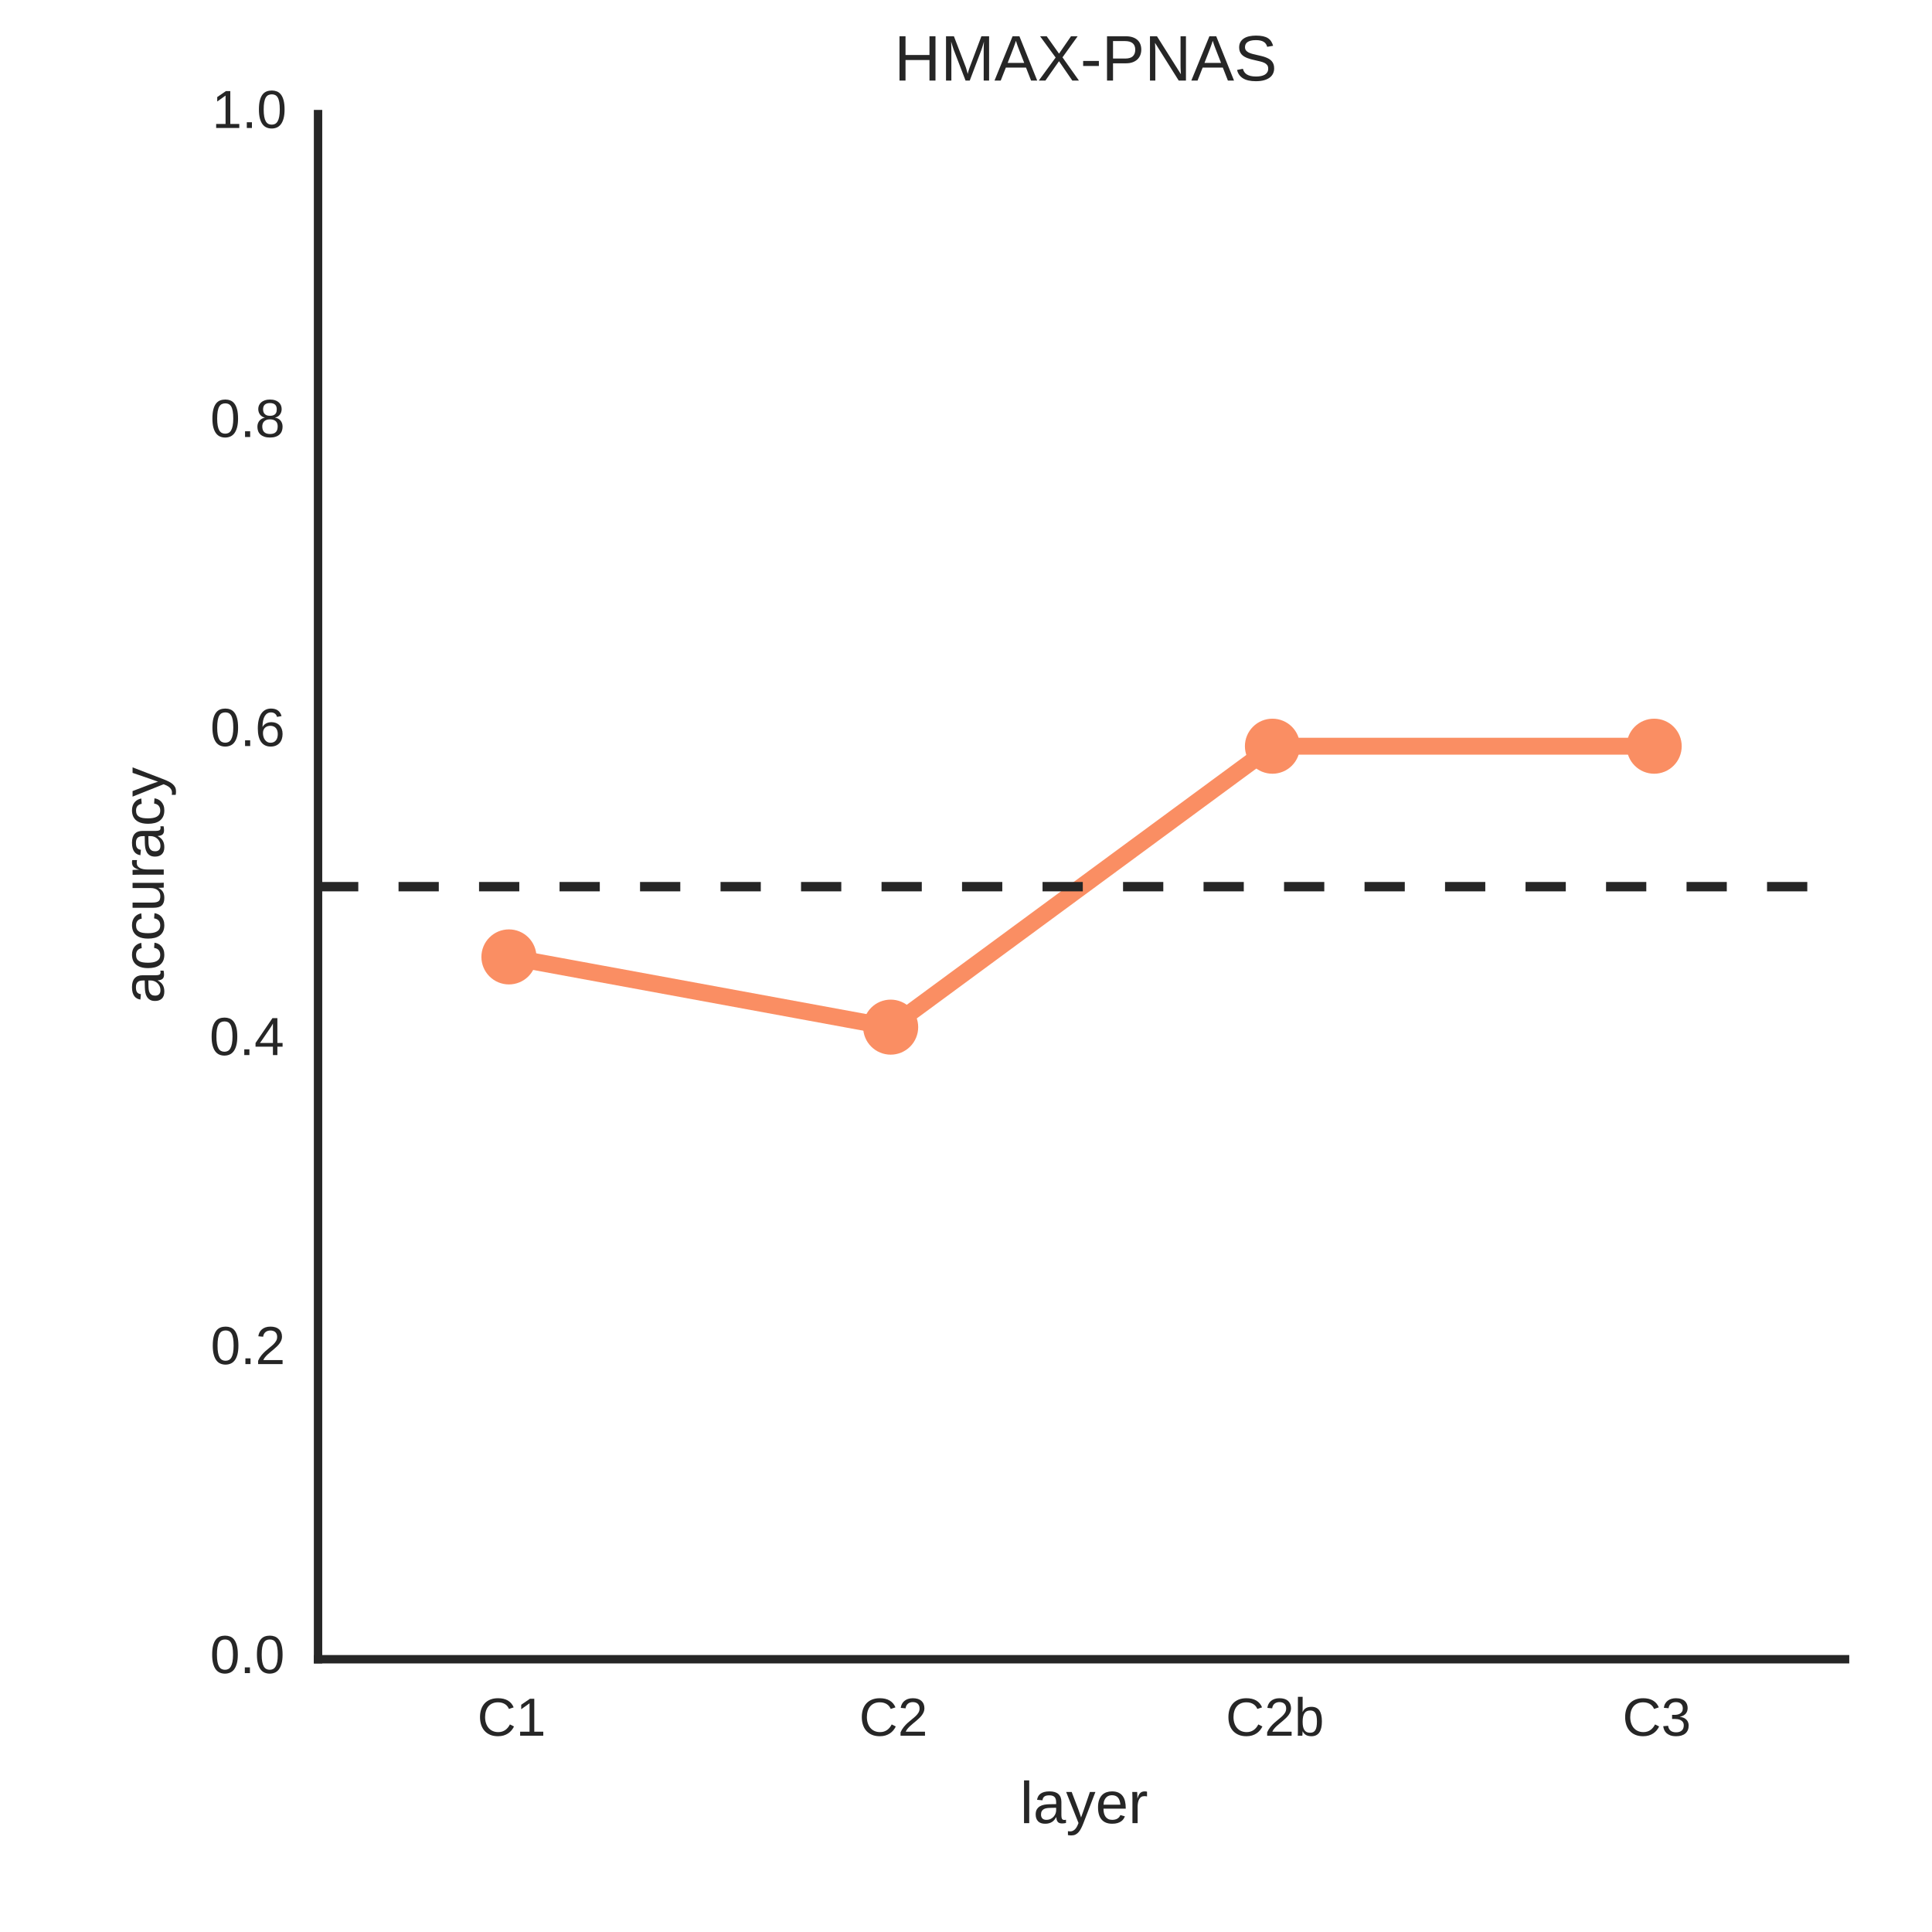
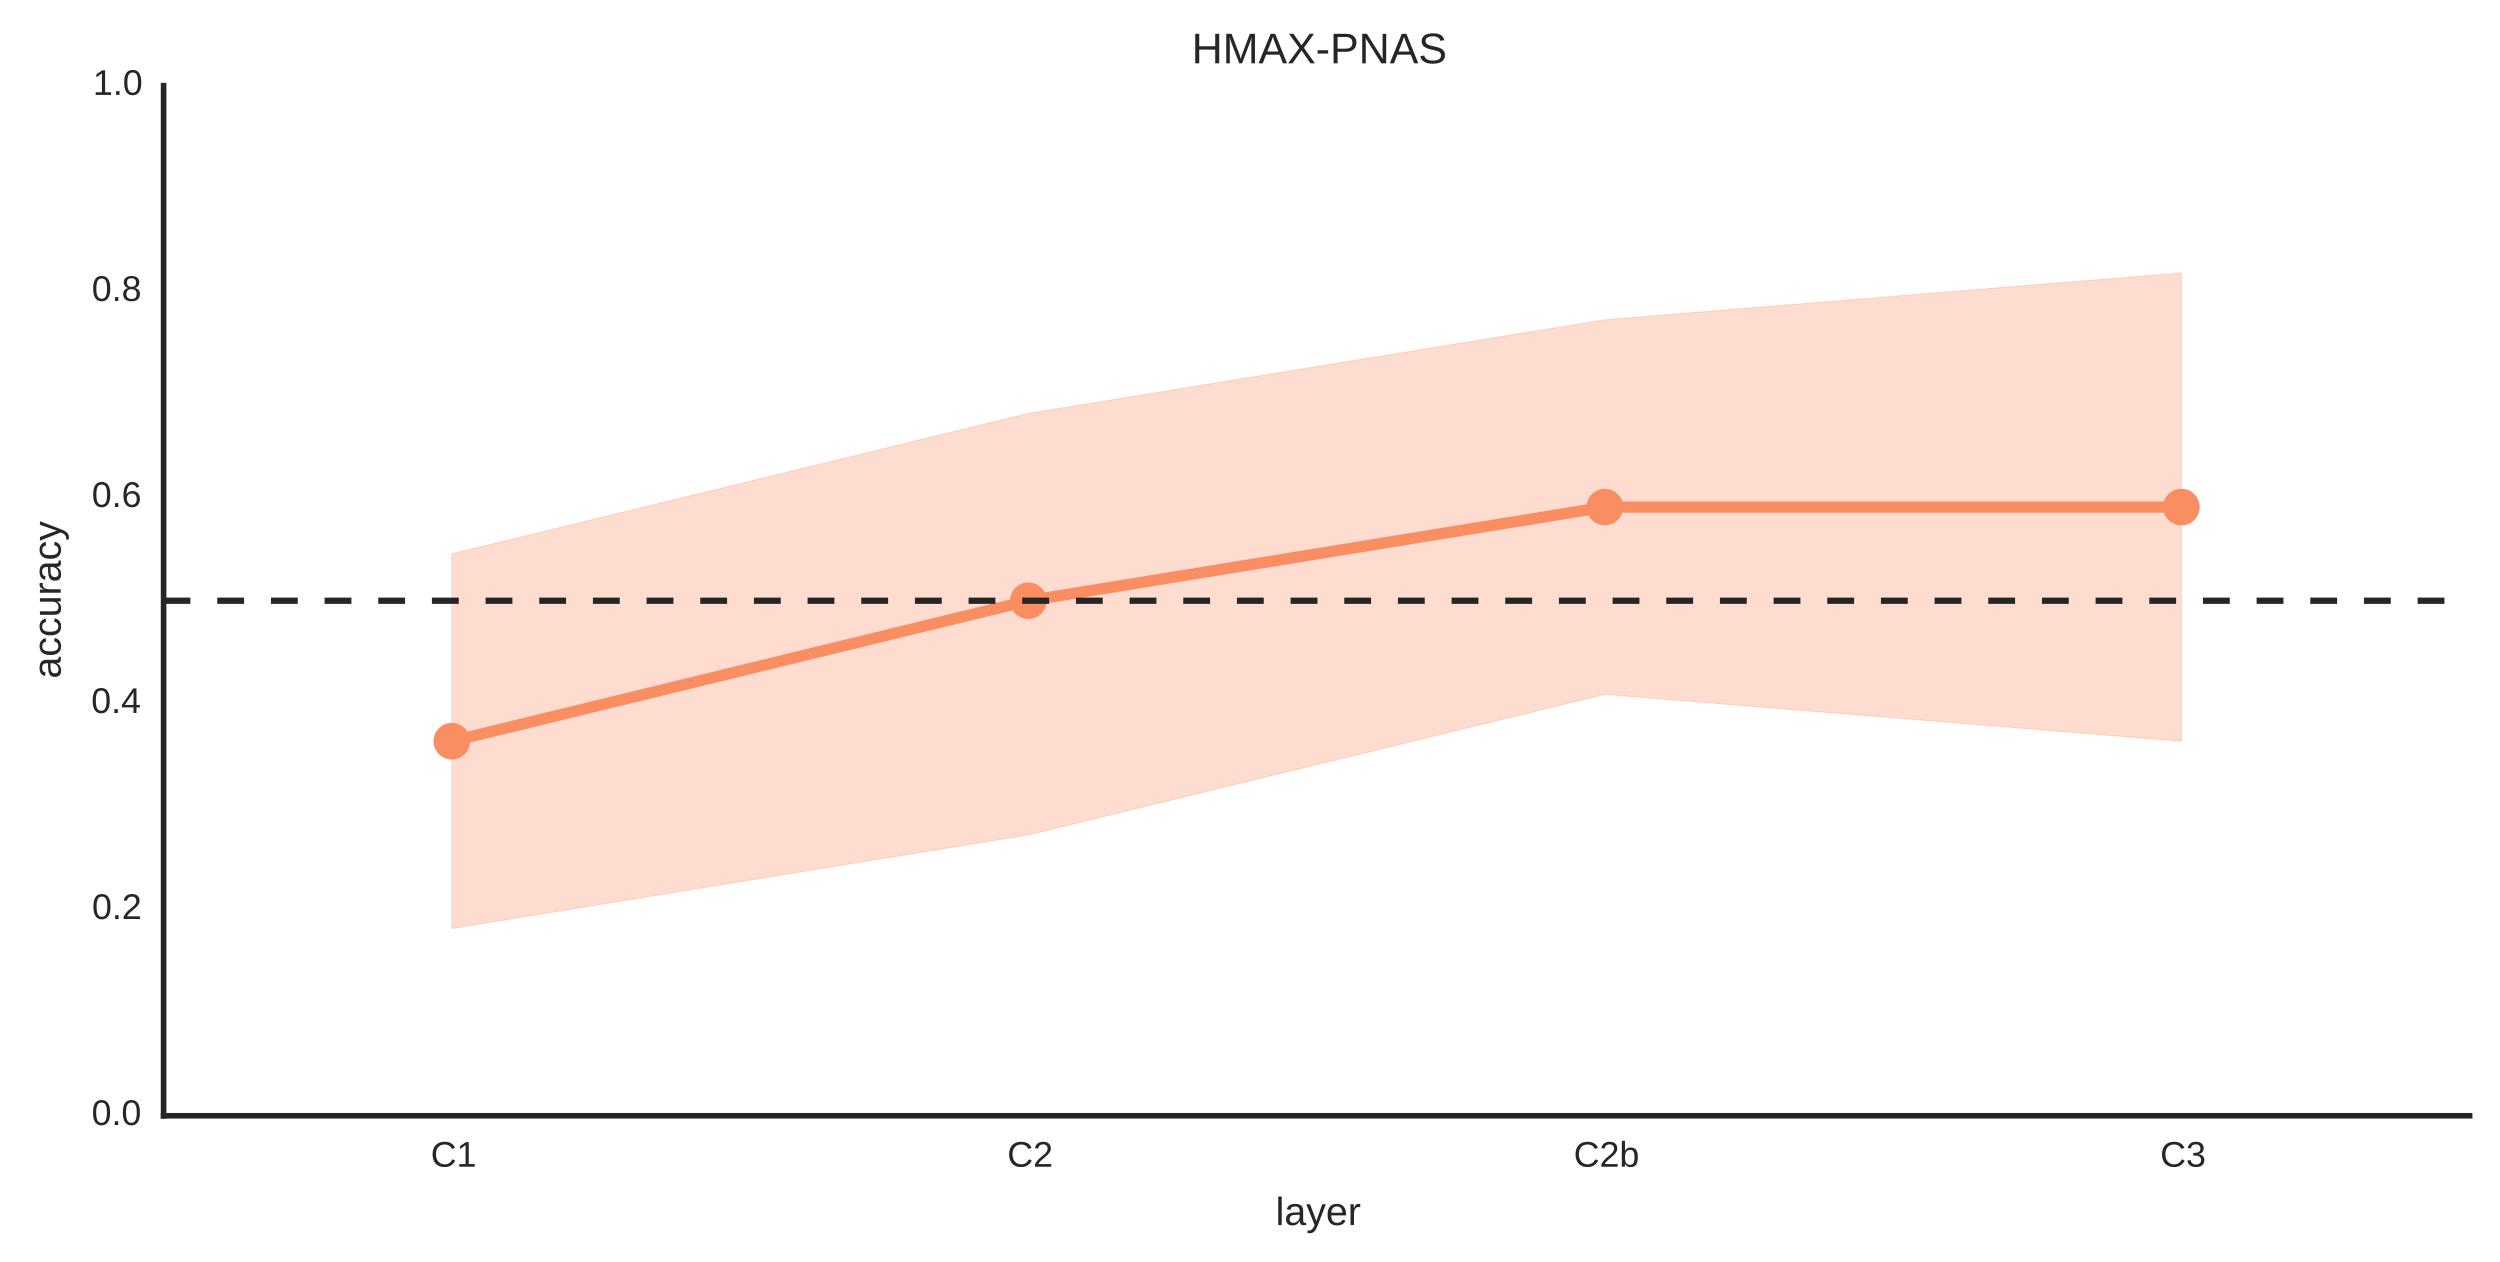
- <svg xmlns="http://www.w3.org/2000/svg" xmlns:xlink="http://www.w3.org/1999/xlink" height="288pt" version="1.1" viewBox="0 0 288 288" width="288pt">
+ <svg xmlns="http://www.w3.org/2000/svg" xmlns:xlink="http://www.w3.org/1999/xlink" height="282pt" version="1.1" viewBox="0 0 559 282" width="559pt">
  <defs>
    <style type="text/css">
*{stroke-linecap:butt;stroke-linejoin:round;}
  </style>
  </defs>
  <g id="figure_1">
    <g id="patch_1">
-       <path d=" M0 288 L288 288 L288 0 L0 0 z " style="fill:#ffffff;" />
+       <path d=" M0 282.948 L559.407 282.948 L559.407 -5.68434e-14 L0 -5.68434e-14 z " style="fill:#ffffff;" />
    </g>
    <g id="axes_1">
      <g id="patch_2">
-         <path d=" M47.41 247.34 L275.04 247.34 L275.04 17.01 L47.41 17.01 z " style="fill:#ffffff;" />
+         <path d=" M36.577 249.487 L552.207 249.487 L552.207 19.157 L36.577 19.157 z " style="fill:#ffffff;" />
+       </g>
+       <g id="PolyCollection_1">
+         <defs>
+           <path d=" M101.031 -159.095 L101.031 -75.339 L229.938 -96.278 L358.846 -127.687 L487.753 -117.217 L487.753 -221.913 L487.753 -221.913 L358.846 -211.443 L229.938 -190.504 L101.031 -159.095 z " id="meb1ae4c7ff" style="stroke:#fa8e63;stroke-opacity:0.3;stroke-width:0.24;" />
+         </defs>
+         <g clip-path="url(#p51cb148ef6)">
+           <use style="fill:#fa8e63;fill-opacity:0.3;stroke:#fa8e63;stroke-opacity:0.3;stroke-width:0.24;" x="0.0" xlink:href="#meb1ae4c7ff" y="282.948" />
+         </g>
      </g>
      <g id="matplotlib.axis_1">
        <g id="xtick_1">
          <g id="line2d_1">
            <defs>
              <path d=" M0 0 L0 0" id="m9ceacb34a3" style="stroke:#262626;stroke-width:0.8;" />
            </defs>
            <g>
-               <use style="fill:#262626;stroke:#262626;stroke-width:0.8;" x="75.864" xlink:href="#m9ceacb34a3" y="247.34" />
+               <use style="fill:#262626;stroke:#262626;stroke-width:0.8;" x="101.031" xlink:href="#m9ceacb34a3" y="249.487" />
            </g>
          </g>
          <g id="text_1">
            <defs>
              <path d=" M38.672 62.203 Q32.812 62.203 28.297 60.25 Q23.781 58.297 20.719 54.688 Q17.672 51.078 16.109 46 Q14.547 40.922 14.547 34.719 Q14.547 28.516 16.234 23.359 Q17.922 18.219 21.062 14.5 Q24.219 10.797 28.781 8.734 Q33.344 6.688 39.062 6.688 Q43.062 6.688 46.359 7.734 Q49.656 8.797 52.312 10.688 Q54.984 12.594 57.078 15.203 Q59.188 17.828 60.797 21 L68.406 17.188 Q66.547 13.328 63.812 10 Q61.078 6.688 57.391 4.25 Q53.719 1.812 49.047 0.406 Q44.391 -0.984 38.625 -0.984 Q30.281 -0.984 24 1.672 Q17.719 4.344 13.5 9.109 Q9.281 13.875 7.172 20.406 Q5.078 26.953 5.078 34.719 Q5.078 42.781 7.297 49.266 Q9.516 55.766 13.781 60.328 Q18.062 64.891 24.312 67.359 Q30.562 69.828 38.578 69.828 Q49.562 69.828 56.938 65.531 Q64.312 61.234 67.781 52.781 L58.938 49.859 Q57.953 52.297 56.297 54.516 Q54.641 56.734 52.141 58.438 Q49.656 60.156 46.312 61.172 Q42.969 62.203 38.672 62.203" id="LiberationSans-43" />
              <path d=" M7.625 0 L7.625 7.469 L25.141 7.469 L25.141 60.406 L9.625 49.312 L9.625 57.625 L25.875 68.797 L33.984 68.797 L33.984 7.469 L50.734 7.469 L50.734 0 z " id="LiberationSans-31" />
            </defs>
-             <g style="fill:#262626;" transform="translate(71.14875 258.7375)scale(0.08 -0.08)">
+             <g style="fill:#262626;" transform="translate(96.31575 260.8845)scale(0.08 -0.08)">
              <use xlink:href="#LiberationSans-43" />
              <use x="72.217" xlink:href="#LiberationSans-31" />
            </g>
          </g>
        </g>
        <g id="xtick_2">
          <g id="line2d_2">
            <g>
-               <use style="fill:#262626;stroke:#262626;stroke-width:0.8;" x="132.771" xlink:href="#m9ceacb34a3" y="247.34" />
+               <use style="fill:#262626;stroke:#262626;stroke-width:0.8;" x="229.938" xlink:href="#m9ceacb34a3" y="249.487" />
            </g>
          </g>
          <g id="text_2">
            <defs>
              <path d=" M5.031 0 L5.031 6.203 Q7.516 11.922 11.109 16.281 Q14.703 20.656 18.656 24.188 Q22.609 27.734 26.484 30.766 Q30.375 33.797 33.5 36.812 Q36.625 39.844 38.547 43.156 Q40.484 46.484 40.484 50.688 Q40.484 53.609 39.594 55.828 Q38.719 58.062 37.062 59.562 Q35.406 61.078 33.078 61.828 Q30.766 62.594 27.938 62.594 Q25.297 62.594 22.969 61.859 Q20.656 61.141 18.844 59.672 Q17.047 58.203 15.891 56.031 Q14.75 53.859 14.406 50.984 L5.422 51.812 Q5.859 55.516 7.469 58.781 Q9.078 62.062 11.906 64.531 Q14.75 67 18.719 68.406 Q22.703 69.828 27.938 69.828 Q33.062 69.828 37.062 68.609 Q41.062 67.391 43.812 64.984 Q46.578 62.594 48.047 59.078 Q49.516 55.562 49.516 50.984 Q49.516 47.516 48.266 44.391 Q47.016 41.266 44.938 38.422 Q42.875 35.594 40.141 32.953 Q37.406 30.328 34.422 27.812 Q31.453 25.297 28.422 22.828 Q25.391 20.359 22.719 17.859 Q20.062 15.375 17.969 12.812 Q15.875 10.25 14.703 7.469 L50.594 7.469 L50.594 0 z " id="LiberationSans-32" />
            </defs>
-             <g style="fill:#262626;" transform="translate(128.0619 258.7375)scale(0.08 -0.08)">
+             <g style="fill:#262626;" transform="translate(225.2289 260.8845)scale(0.08 -0.08)">
              <use xlink:href="#LiberationSans-43" />
              <use x="72.217" xlink:href="#LiberationSans-32" />
            </g>
          </g>
        </g>
        <g id="xtick_3">
          <g id="line2d_3">
            <g>
-               <use style="fill:#262626;stroke:#262626;stroke-width:0.8;" x="189.679" xlink:href="#m9ceacb34a3" y="247.34" />
+               <use style="fill:#262626;stroke:#262626;stroke-width:0.8;" x="358.846" xlink:href="#m9ceacb34a3" y="249.487" />
            </g>
          </g>
          <g id="text_3">
            <defs>
              <path d=" M51.422 26.656 Q51.422 -0.984 31.984 -0.984 Q25.984 -0.984 22 1.188 Q18.016 3.375 15.531 8.203 L15.438 8.203 Q15.438 6.938 15.359 5.562 Q15.281 4.203 15.203 3.031 Q15.141 1.859 15.062 1.031 Q14.984 0.203 14.938 0 L6.453 0 Q6.5 0.438 6.547 1.484 Q6.594 2.547 6.641 4 Q6.688 5.469 6.703 7.219 Q6.734 8.984 6.734 10.891 L6.734 72.469 L15.531 72.469 L15.531 51.812 Q15.531 50.344 15.5 49 Q15.484 47.656 15.438 46.625 Q15.375 45.406 15.328 44.344 L15.531 44.344 Q17.969 49.422 22 51.609 Q26.031 53.812 31.984 53.812 Q42 53.812 46.703 47.062 Q51.422 40.328 51.422 26.656 M42.188 26.375 Q42.188 31.844 41.5 35.75 Q40.828 39.656 39.312 42.156 Q37.797 44.672 35.453 45.844 Q33.109 47.016 29.734 47.016 Q26.266 47.016 23.609 45.891 Q20.953 44.781 19.172 42.281 Q17.391 39.797 16.453 35.734 Q15.531 31.688 15.531 25.828 Q15.531 20.172 16.453 16.312 Q17.391 12.453 19.172 10.031 Q20.953 7.625 23.578 6.562 Q26.219 5.516 29.641 5.516 Q32.859 5.516 35.203 6.641 Q37.547 7.766 39.109 10.25 Q40.672 12.75 41.422 16.719 Q42.188 20.703 42.188 26.375" id="LiberationSans-62" />
            </defs>
-             <g style="fill:#262626;" transform="translate(182.7119 258.7375)scale(0.08 -0.08)">
+             <g style="fill:#262626;" transform="translate(351.8789 260.8845)scale(0.08 -0.08)">
              <use xlink:href="#LiberationSans-43" />
              <use x="72.217" xlink:href="#LiberationSans-32" />
              <use x="127.832" xlink:href="#LiberationSans-62" />
            </g>
          </g>
        </g>
        <g id="xtick_4">
          <g id="line2d_4">
            <g>
-               <use style="fill:#262626;stroke:#262626;stroke-width:0.8;" x="246.586" xlink:href="#m9ceacb34a3" y="247.34" />
+               <use style="fill:#262626;stroke:#262626;stroke-width:0.8;" x="487.753" xlink:href="#m9ceacb34a3" y="249.487" />
            </g>
          </g>
          <g id="text_4">
            <defs>
              <path d=" M51.219 19 Q51.219 14.266 49.672 10.547 Q48.141 6.844 45.188 4.266 Q42.234 1.703 37.859 0.359 Q33.5 -0.984 27.875 -0.984 Q21.484 -0.984 17.109 0.609 Q12.75 2.203 9.906 4.812 Q7.078 7.422 5.656 10.766 Q4.25 14.109 3.812 17.672 L12.891 18.5 Q13.281 15.766 14.328 13.516 Q15.375 11.281 17.188 9.672 Q19 8.062 21.625 7.172 Q24.266 6.297 27.875 6.297 Q34.516 6.297 38.297 9.562 Q42.094 12.844 42.094 19.281 Q42.094 23.094 40.406 25.406 Q38.719 27.734 36.203 29.031 Q33.688 30.328 30.734 30.766 Q27.781 31.203 25.297 31.203 L20.312 31.203 L20.312 38.812 L25.094 38.812 Q27.594 38.812 30.266 39.328 Q32.953 39.844 35.172 41.188 Q37.406 42.531 38.844 44.828 Q40.281 47.125 40.281 50.688 Q40.281 56.203 37.031 59.391 Q33.797 62.594 27.391 62.594 Q21.578 62.594 17.984 59.609 Q14.406 56.641 13.812 51.219 L4.984 51.906 Q5.516 56.453 7.469 59.812 Q9.422 63.188 12.422 65.406 Q15.438 67.625 19.281 68.719 Q23.141 69.828 27.484 69.828 Q33.25 69.828 37.391 68.375 Q41.547 66.938 44.188 64.469 Q46.828 62.016 48.062 58.688 Q49.312 55.375 49.312 51.609 Q49.312 48.578 48.484 45.938 Q47.656 43.312 45.891 41.203 Q44.141 39.109 41.422 37.594 Q38.719 36.078 34.906 35.297 L34.906 35.109 Q39.062 34.672 42.141 33.219 Q45.219 31.781 47.219 29.625 Q49.219 27.484 50.219 24.75 Q51.219 22.016 51.219 19" id="LiberationSans-33" />
            </defs>
-             <g style="fill:#262626;" transform="translate(241.8519 258.7375)scale(0.08 -0.08)">
+             <g style="fill:#262626;" transform="translate(483.0189 260.8845)scale(0.08 -0.08)">
              <use xlink:href="#LiberationSans-43" />
              <use x="72.217" xlink:href="#LiberationSans-33" />
            </g>
          </g>
        </g>
        <g id="text_5">
          <defs>
            <path d=" M13.484 24.562 Q13.484 20.406 14.328 16.906 Q15.188 13.422 16.969 10.906 Q18.75 8.406 21.531 7 Q24.312 5.609 28.219 5.609 Q33.938 5.609 37.375 7.906 Q40.828 10.203 42.047 13.719 L49.75 11.531 Q48.922 9.328 47.438 7.109 Q45.953 4.891 43.453 3.094 Q40.969 1.312 37.234 0.156 Q33.5 -0.984 28.219 -0.984 Q16.5 -0.984 10.375 6 Q4.25 12.984 4.25 26.766 Q4.25 34.188 6.094 39.328 Q7.953 44.484 11.172 47.703 Q14.406 50.922 18.703 52.359 Q23 53.812 27.875 53.812 Q34.516 53.812 38.984 51.656 Q43.453 49.516 46.156 45.719 Q48.875 41.938 50.016 36.812 Q51.172 31.688 51.172 25.734 L51.172 24.562 z  M42.094 31.297 Q41.359 39.656 37.844 43.484 Q34.328 47.312 27.734 47.312 Q25.531 47.312 23.109 46.609 Q20.703 45.906 18.656 44.094 Q16.609 42.281 15.188 39.172 Q13.766 36.078 13.578 31.297 z " id="LiberationSans-65" />
            <path d=" M29.5 0 Q27.641 -4.781 25.703 -8.609 Q23.781 -12.453 21.391 -15.156 Q19 -17.875 16.062 -19.312 Q13.141 -20.75 9.328 -20.75 Q7.672 -20.75 6.25 -20.656 Q4.828 -20.562 3.266 -20.219 L3.266 -13.625 Q4.203 -13.766 5.375 -13.844 Q6.547 -13.922 7.375 -13.922 Q11.234 -13.922 14.547 -11.031 Q17.875 -8.156 20.359 -1.859 L21.188 0.25 L0.25 52.828 L9.625 52.828 L20.75 23.641 Q21.234 22.312 21.984 20.109 Q22.75 17.922 23.5 15.719 Q24.266 13.531 24.844 11.766 Q25.438 10.016 25.531 9.578 Q25.688 10.109 26.25 11.688 Q26.812 13.281 27.516 15.234 Q28.219 17.188 28.953 19.188 Q29.688 21.188 30.172 22.656 L40.531 52.828 L49.812 52.828 z " id="LiberationSans-79" />
            <path d=" M6.938 0 L6.938 40.531 Q6.938 42.188 6.906 43.922 Q6.891 45.656 6.828 47.266 Q6.781 48.875 6.734 50.281 Q6.688 51.703 6.641 52.828 L14.938 52.828 Q14.984 51.703 15.062 50.266 Q15.141 48.828 15.203 47.312 Q15.281 45.797 15.297 44.406 Q15.328 43.016 15.328 42.047 L15.531 42.047 Q16.453 45.062 17.5 47.281 Q18.562 49.516 19.969 50.953 Q21.391 52.391 23.344 53.094 Q25.297 53.812 28.078 53.812 Q29.156 53.812 30.125 53.641 Q31.109 53.469 31.641 53.328 L31.641 45.266 Q30.766 45.516 29.594 45.625 Q28.422 45.75 26.953 45.75 Q23.922 45.75 21.797 44.375 Q19.672 43.016 18.328 40.594 Q17 38.188 16.359 34.844 Q15.719 31.5 15.719 27.547 L15.719 0 z " id="LiberationSans-72" />
            <path d=" M20.219 -0.984 Q12.25 -0.984 8.25 3.219 Q4.25 7.422 4.25 14.75 Q4.25 19.969 6.219 23.312 Q8.203 26.656 11.391 28.562 Q14.594 30.469 18.688 31.203 Q22.797 31.938 27.047 32.031 L38.922 32.234 L38.922 35.109 Q38.922 38.375 38.234 40.672 Q37.547 42.969 36.125 44.375 Q34.719 45.797 32.594 46.453 Q30.469 47.125 27.594 47.125 Q25.047 47.125 23 46.75 Q20.953 46.391 19.438 45.438 Q17.922 44.484 16.984 42.844 Q16.062 41.219 15.766 38.719 L6.594 39.547 Q7.078 42.672 8.438 45.281 Q9.812 47.906 12.328 49.797 Q14.844 51.703 18.625 52.75 Q22.406 53.812 27.781 53.812 Q37.75 53.812 42.766 49.234 Q47.797 44.672 47.797 36.031 L47.797 13.281 Q47.797 9.375 48.828 7.391 Q49.859 5.422 52.734 5.422 Q53.469 5.422 54.203 5.516 Q54.938 5.609 55.609 5.766 L55.609 0.297 Q53.953 -0.094 52.312 -0.281 Q50.688 -0.484 48.828 -0.484 Q46.344 -0.484 44.562 0.172 Q42.781 0.828 41.656 2.172 Q40.531 3.516 39.938 5.484 Q39.359 7.469 39.203 10.109 L38.922 10.109 Q37.5 7.562 35.812 5.516 Q34.125 3.469 31.875 2.031 Q29.641 0.594 26.781 -0.188 Q23.922 -0.984 20.219 -0.984 M22.219 5.609 Q26.422 5.609 29.562 7.141 Q32.719 8.688 34.781 11.078 Q36.859 13.484 37.891 16.312 Q38.922 19.141 38.922 21.734 L38.922 26.078 L29.297 25.875 Q26.078 25.828 23.172 25.406 Q20.266 25 18.062 23.781 Q15.875 22.562 14.578 20.359 Q13.281 18.172 13.281 14.594 Q13.281 10.297 15.594 7.953 Q17.922 5.609 22.219 5.609" id="LiberationSans-61" />
            <path d=" M6.734 0 L6.734 72.469 L15.531 72.469 L15.531 0 z " id="LiberationSans-6c" />
          </defs>
-           <g style="fill:#262626;" transform="translate(152.0579 271.7747)scale(0.088 -0.088)">
+           <g style="fill:#262626;" transform="translate(285.2249 273.9217)scale(0.088 -0.088)">
            <use xlink:href="#LiberationSans-6c" />
            <use x="22.217" xlink:href="#LiberationSans-61" />
            <use x="77.832" xlink:href="#LiberationSans-79" />
            <use x="127.832" xlink:href="#LiberationSans-65" />
            <use x="183.447" xlink:href="#LiberationSans-72" />
          </g>
        </g>
      </g>
      <g id="matplotlib.axis_2">
        <g id="ytick_1">
          <g id="line2d_5">
            <g>
-               <use style="fill:#262626;stroke:#262626;stroke-width:0.8;" x="47.41" xlink:href="#m9ceacb34a3" y="247.34" />
+               <use style="fill:#262626;stroke:#262626;stroke-width:0.8;" x="36.577" xlink:href="#m9ceacb34a3" y="249.487" />
            </g>
          </g>
          <g id="text_6">
            <defs>
              <path d=" M9.125 0 L9.125 10.688 L18.656 10.688 L18.656 0 z " id="LiberationSans-2e" />
              <path d=" M51.703 34.422 Q51.703 24.516 49.828 17.75 Q47.953 10.984 44.703 6.812 Q41.453 2.641 37.062 0.828 Q32.672 -0.984 27.688 -0.984 Q22.656 -0.984 18.312 0.828 Q13.969 2.641 10.766 6.781 Q7.562 10.938 5.734 17.703 Q3.906 24.469 3.906 34.422 Q3.906 44.828 5.734 51.641 Q7.562 58.453 10.781 62.5 Q14.016 66.547 18.406 68.188 Q22.797 69.828 27.984 69.828 Q32.906 69.828 37.219 68.188 Q41.547 66.547 44.766 62.5 Q48 58.453 49.844 51.641 Q51.703 44.828 51.703 34.422 M42.781 34.422 Q42.781 42.625 41.797 48.062 Q40.828 53.516 38.922 56.766 Q37.016 60.016 34.25 61.359 Q31.5 62.703 27.984 62.703 Q24.266 62.703 21.438 61.328 Q18.609 59.969 16.672 56.719 Q14.75 53.469 13.766 48.016 Q12.797 42.578 12.797 34.422 Q12.797 26.516 13.797 21.094 Q14.797 15.672 16.719 12.375 Q18.656 9.078 21.438 7.641 Q24.219 6.203 27.781 6.203 Q31.25 6.203 34.031 7.641 Q36.812 9.078 38.734 12.375 Q40.672 15.672 41.719 21.094 Q42.781 26.516 42.781 34.422" id="LiberationSans-30" />
            </defs>
-             <g style="fill:#262626;" transform="translate(31.315 249.4087)scale(0.08 -0.08)">
+             <g style="fill:#262626;" transform="translate(20.482 251.5557)scale(0.08 -0.08)">
              <use xlink:href="#LiberationSans-30" />
              <use x="55.615" xlink:href="#LiberationSans-2e" />
              <use x="83.398" xlink:href="#LiberationSans-30" />
            </g>
          </g>
        </g>
        <g id="ytick_2">
          <g id="line2d_6">
            <g>
-               <use style="fill:#262626;stroke:#262626;stroke-width:0.8;" x="47.41" xlink:href="#m9ceacb34a3" y="201.274" />
+               <use style="fill:#262626;stroke:#262626;stroke-width:0.8;" x="36.577" xlink:href="#m9ceacb34a3" y="203.421" />
            </g>
          </g>
          <g id="text_7">
-             <g style="fill:#262626;" transform="translate(31.40375 203.3427)scale(0.08 -0.08)">
+             <g style="fill:#262626;" transform="translate(20.57075 205.4897)scale(0.08 -0.08)">
              <use xlink:href="#LiberationSans-30" />
              <use x="55.615" xlink:href="#LiberationSans-2e" />
              <use x="83.398" xlink:href="#LiberationSans-32" />
            </g>
          </g>
        </g>
        <g id="ytick_3">
          <g id="line2d_7">
            <g>
-               <use style="fill:#262626;stroke:#262626;stroke-width:0.8;" x="47.41" xlink:href="#m9ceacb34a3" y="155.208" />
+               <use style="fill:#262626;stroke:#262626;stroke-width:0.8;" x="36.577" xlink:href="#m9ceacb34a3" y="157.355" />
            </g>
          </g>
          <g id="text_8">
            <defs>
              <path d=" M43.016 15.578 L43.016 0 L34.719 0 L34.719 15.578 L2.297 15.578 L2.297 22.406 L33.797 68.797 L43.016 68.797 L43.016 22.516 L52.688 22.516 L52.688 15.578 z  M34.719 58.891 Q34.625 58.641 34.234 57.938 Q33.844 57.234 33.344 56.344 Q32.859 55.469 32.344 54.562 Q31.844 53.656 31.453 53.078 L13.812 27.094 Q13.578 26.703 13.109 26.062 Q12.641 25.438 12.156 24.781 Q11.672 24.125 11.172 23.484 Q10.688 22.859 10.406 22.516 L34.719 22.516 z " id="LiberationSans-34" />
            </defs>
-             <g style="fill:#262626;" transform="translate(31.23625 157.2767)scale(0.08 -0.08)">
+             <g style="fill:#262626;" transform="translate(20.40325 159.4238)scale(0.08 -0.08)">
              <use xlink:href="#LiberationSans-30" />
              <use x="55.615" xlink:href="#LiberationSans-2e" />
              <use x="83.398" xlink:href="#LiberationSans-34" />
            </g>
          </g>
        </g>
        <g id="ytick_4">
          <g id="line2d_8">
            <g>
-               <use style="fill:#262626;stroke:#262626;stroke-width:0.8;" x="47.41" xlink:href="#m9ceacb34a3" y="109.142" />
+               <use style="fill:#262626;stroke:#262626;stroke-width:0.8;" x="36.577" xlink:href="#m9ceacb34a3" y="111.289" />
            </g>
          </g>
          <g id="text_9">
            <defs>
              <path d=" M51.219 22.516 Q51.219 17.328 49.781 13 Q48.344 8.688 45.531 5.578 Q42.719 2.484 38.562 0.75 Q34.422 -0.984 29 -0.984 Q23 -0.984 18.5 1.312 Q14.016 3.609 11.031 7.922 Q8.062 12.25 6.562 18.531 Q5.078 24.812 5.078 32.812 Q5.078 42 6.766 48.922 Q8.453 55.859 11.625 60.5 Q14.797 65.141 19.359 67.484 Q23.922 69.828 29.688 69.828 Q33.203 69.828 36.281 69.094 Q39.359 68.359 41.875 66.719 Q44.391 65.094 46.281 62.406 Q48.188 59.719 49.312 55.812 L40.922 54.297 Q39.547 58.734 36.547 60.719 Q33.547 62.703 29.594 62.703 Q25.984 62.703 23.047 60.984 Q20.125 59.281 18.062 55.875 Q16.016 52.484 14.906 47.359 Q13.812 42.234 13.812 35.406 Q16.219 39.844 20.562 42.156 Q24.906 44.484 30.516 44.484 Q35.203 44.484 39.016 42.969 Q42.828 41.453 45.531 38.594 Q48.25 35.75 49.734 31.672 Q51.219 27.594 51.219 22.516 M42.281 22.125 Q42.281 25.688 41.406 28.562 Q40.531 31.453 38.766 33.469 Q37.016 35.5 34.422 36.594 Q31.844 37.703 28.422 37.703 Q26.031 37.703 23.578 36.984 Q21.141 36.281 19.156 34.688 Q17.188 33.109 15.938 30.516 Q14.703 27.938 14.703 24.219 Q14.703 20.406 15.672 17.109 Q16.656 13.812 18.484 11.375 Q20.312 8.938 22.891 7.516 Q25.484 6.109 28.719 6.109 Q31.891 6.109 34.406 7.203 Q36.922 8.297 38.672 10.375 Q40.438 12.453 41.359 15.422 Q42.281 18.406 42.281 22.125" id="LiberationSans-36" />
            </defs>
-             <g style="fill:#262626;" transform="translate(31.35375 111.2108)scale(0.08 -0.08)">
+             <g style="fill:#262626;" transform="translate(20.52075 113.3577)scale(0.08 -0.08)">
              <use xlink:href="#LiberationSans-30" />
              <use x="55.615" xlink:href="#LiberationSans-2e" />
              <use x="83.398" xlink:href="#LiberationSans-36" />
            </g>
          </g>
        </g>
        <g id="ytick_5">
          <g id="line2d_9">
            <g>
-               <use style="fill:#262626;stroke:#262626;stroke-width:0.8;" x="47.41" xlink:href="#m9ceacb34a3" y="63.076" />
+               <use style="fill:#262626;stroke:#262626;stroke-width:0.8;" x="36.577" xlink:href="#m9ceacb34a3" y="65.223" />
            </g>
          </g>
          <g id="text_10">
            <defs>
              <path d=" M51.266 19.188 Q51.266 14.797 49.875 11.109 Q48.484 7.422 45.625 4.734 Q42.781 2.047 38.328 0.531 Q33.891 -0.984 27.828 -0.984 Q21.781 -0.984 17.359 0.531 Q12.938 2.047 10.031 4.703 Q7.125 7.375 5.734 11.062 Q4.344 14.75 4.344 19.094 Q4.344 22.859 5.484 25.781 Q6.641 28.719 8.562 30.828 Q10.5 32.953 12.969 34.25 Q15.438 35.547 18.062 35.984 L18.062 36.188 Q15.188 36.859 12.906 38.375 Q10.641 39.891 9.094 42.016 Q7.562 44.141 6.75 46.719 Q5.953 49.312 5.953 52.203 Q5.953 55.812 7.344 59 Q8.734 62.203 11.469 64.625 Q14.203 67.047 18.25 68.438 Q22.312 69.828 27.641 69.828 Q33.25 69.828 37.375 68.406 Q41.5 67 44.203 64.578 Q46.922 62.156 48.234 58.938 Q49.562 55.719 49.562 52.094 Q49.562 49.266 48.75 46.672 Q47.953 44.094 46.406 41.969 Q44.875 39.844 42.594 38.344 Q40.328 36.859 37.359 36.281 L37.359 36.078 Q40.328 35.594 42.859 34.297 Q45.406 33.016 47.266 30.891 Q49.125 28.766 50.188 25.828 Q51.266 22.906 51.266 19.188 M40.438 51.609 Q40.438 54.203 39.766 56.344 Q39.109 58.5 37.594 60.031 Q36.078 61.578 33.641 62.422 Q31.203 63.281 27.641 63.281 Q24.172 63.281 21.781 62.422 Q19.391 61.578 17.844 60.031 Q16.312 58.5 15.625 56.344 Q14.938 54.203 14.938 51.609 Q14.938 49.562 15.469 47.406 Q16.016 45.266 17.422 43.5 Q18.844 41.75 21.328 40.625 Q23.828 39.5 27.734 39.5 Q31.891 39.5 34.406 40.625 Q36.922 41.75 38.25 43.5 Q39.594 45.266 40.016 47.406 Q40.438 49.562 40.438 51.609 M42.141 20.016 Q42.141 22.516 41.453 24.828 Q40.766 27.156 39.109 28.938 Q37.453 30.719 34.641 31.812 Q31.844 32.906 27.641 32.906 Q23.781 32.906 21.062 31.812 Q18.359 30.719 16.672 28.906 Q14.984 27.094 14.203 24.719 Q13.422 22.359 13.422 19.828 Q13.422 16.656 14.203 14.031 Q14.984 11.422 16.688 9.547 Q18.406 7.672 21.188 6.641 Q23.969 5.609 27.938 5.609 Q31.938 5.609 34.672 6.641 Q37.406 7.672 39.062 9.547 Q40.719 11.422 41.422 14.078 Q42.141 16.75 42.141 20.016" id="LiberationSans-38" />
            </defs>
-             <g style="fill:#262626;" transform="translate(31.35 65.14475)scale(0.08 -0.08)">
+             <g style="fill:#262626;" transform="translate(20.517 67.29175)scale(0.08 -0.08)">
              <use xlink:href="#LiberationSans-30" />
              <use x="55.615" xlink:href="#LiberationSans-2e" />
              <use x="83.398" xlink:href="#LiberationSans-38" />
            </g>
          </g>
        </g>
        <g id="ytick_6">
          <g id="line2d_10">
            <g>
-               <use style="fill:#262626;stroke:#262626;stroke-width:0.8;" x="47.41" xlink:href="#m9ceacb34a3" y="17.01" />
+               <use style="fill:#262626;stroke:#262626;stroke-width:0.8;" x="36.577" xlink:href="#m9ceacb34a3" y="19.157" />
            </g>
          </g>
          <g id="text_11">
-             <g style="fill:#262626;" transform="translate(31.6125 19.07875)scale(0.08 -0.08)">
+             <g style="fill:#262626;" transform="translate(20.7795 21.22575)scale(0.08 -0.08)">
              <use xlink:href="#LiberationSans-31" />
              <use x="55.615" xlink:href="#LiberationSans-2e" />
              <use x="83.398" xlink:href="#LiberationSans-30" />
            </g>
          </g>
        </g>
        <g id="text_12">
          <defs>
            <path d=" M15.328 52.828 L15.328 19.344 Q15.328 15.484 15.891 12.891 Q16.453 10.297 17.719 8.703 Q19 7.125 21.062 6.469 Q23.141 5.812 26.219 5.812 Q29.344 5.812 31.859 6.906 Q34.375 8.016 36.156 10.078 Q37.938 12.156 38.906 15.203 Q39.891 18.266 39.891 22.219 L39.891 52.828 L48.688 52.828 L48.688 11.281 Q48.688 9.625 48.703 7.781 Q48.734 5.953 48.781 4.312 Q48.828 2.688 48.875 1.516 Q48.922 0.344 48.969 0 L40.672 0 Q40.625 0.25 40.578 1.312 Q40.531 2.391 40.453 3.781 Q40.375 5.172 40.328 6.609 Q40.281 8.062 40.281 9.031 L40.141 9.031 Q38.875 6.734 37.359 4.875 Q35.844 3.031 33.844 1.734 Q31.844 0.438 29.25 -0.266 Q26.656 -0.984 23.25 -0.984 Q18.844 -0.984 15.672 0.094 Q12.5 1.172 10.453 3.422 Q8.406 5.672 7.453 9.188 Q6.5 12.703 6.5 17.625 L6.5 52.828 z " id="LiberationSans-75" />
            <path d=" M13.422 26.656 Q13.422 22.125 14.078 18.312 Q14.75 14.5 16.312 11.734 Q17.875 8.984 20.438 7.469 Q23 5.953 26.766 5.953 Q31.453 5.953 34.594 8.484 Q37.75 11.031 38.484 16.312 L47.359 15.719 Q46.922 12.453 45.453 9.422 Q44 6.391 41.484 4.094 Q38.969 1.812 35.344 0.406 Q31.734 -0.984 27 -0.984 Q20.797 -0.984 16.453 1.109 Q12.109 3.219 9.391 6.906 Q6.688 10.594 5.469 15.594 Q4.25 20.609 4.25 26.469 Q4.25 31.781 5.125 35.859 Q6 39.938 7.594 42.984 Q9.188 46.047 11.328 48.125 Q13.484 50.203 15.984 51.438 Q18.5 52.688 21.281 53.25 Q24.078 53.812 26.906 53.812 Q31.344 53.812 34.812 52.594 Q38.281 51.375 40.797 49.25 Q43.312 47.125 44.875 44.234 Q46.438 41.359 47.078 38.031 L38.031 37.359 Q37.359 41.75 34.562 44.328 Q31.781 46.922 26.656 46.922 Q22.906 46.922 20.391 45.672 Q17.875 44.438 16.312 41.922 Q14.75 39.406 14.078 35.594 Q13.422 31.781 13.422 26.656" id="LiberationSans-63" />
          </defs>
-           <g style="fill:#262626;" transform="translate(24.41025 149.5853)rotate(-90.0)scale(0.088 -0.088)">
+           <g style="fill:#262626;" transform="translate(13.57725 151.7322)rotate(-90.0)scale(0.088 -0.088)">
            <use xlink:href="#LiberationSans-61" />
            <use x="55.615" xlink:href="#LiberationSans-63" />
            <use x="105.615" xlink:href="#LiberationSans-63" />
            <use x="155.615" xlink:href="#LiberationSans-75" />
            <use x="211.23" xlink:href="#LiberationSans-72" />
            <use x="244.531" xlink:href="#LiberationSans-61" />
            <use x="300.146" xlink:href="#LiberationSans-63" />
            <use x="350.146" xlink:href="#LiberationSans-79" />
          </g>
        </g>
      </g>
      <g id="PathCollection_1">
        <defs>
          <path d=" M0 3.158 C0.838 3.158 1.641 2.826 2.233 2.233 C2.826 1.641 3.158 0.838 3.158 0 C3.158 -0.838 2.826 -1.641 2.233 -2.233 C1.641 -2.826 0.838 -3.158 0 -3.158 C-0.838 -3.158 -1.641 -2.826 -2.233 -2.233 C-2.826 -1.641 -3.158 -0.838 -3.158 0 C-3.158 0.838 -2.826 1.641 -2.233 2.233 C-1.641 2.826 -0.838 3.158 0 3.158 z " id="C0_0_34e0d5c410" />
        </defs>
-         <g clip-path="url(#p82a7b94bf5)">
-           <use style="fill:#fa8e63;stroke:#fa8e63;stroke-width:1.89;" x="75.864" xlink:href="#C0_0_34e0d5c410" y="142.645" />
-         </g>
-         <g clip-path="url(#p82a7b94bf5)">
-           <use style="fill:#fa8e63;stroke:#fa8e63;stroke-width:1.89;" x="132.771" xlink:href="#C0_0_34e0d5c410" y="153.114" />
-         </g>
-         <g clip-path="url(#p82a7b94bf5)">
-           <use style="fill:#fa8e63;stroke:#fa8e63;stroke-width:1.89;" x="189.679" xlink:href="#C0_0_34e0d5c410" y="111.236" />
-         </g>
-         <g clip-path="url(#p82a7b94bf5)">
-           <use style="fill:#fa8e63;stroke:#fa8e63;stroke-width:1.89;" x="246.586" xlink:href="#C0_0_34e0d5c410" y="111.236" />
+         <g clip-path="url(#p51cb148ef6)">
+           <use style="fill:#fa8e63;stroke:#fa8e63;stroke-width:1.89;" x="101.031" xlink:href="#C0_0_34e0d5c410" y="165.731" />
+         </g>
+         <g clip-path="url(#p51cb148ef6)">
+           <use style="fill:#fa8e63;stroke:#fa8e63;stroke-width:1.89;" x="229.938" xlink:href="#C0_0_34e0d5c410" y="134.322" />
+         </g>
+         <g clip-path="url(#p51cb148ef6)">
+           <use style="fill:#fa8e63;stroke:#fa8e63;stroke-width:1.89;" x="358.846" xlink:href="#C0_0_34e0d5c410" y="113.383" />
+         </g>
+         <g clip-path="url(#p51cb148ef6)">
+           <use style="fill:#fa8e63;stroke:#fa8e63;stroke-width:1.89;" x="487.753" xlink:href="#C0_0_34e0d5c410" y="113.383" />
        </g>
      </g>
      <g id="line2d_11">
-         <path clip-path="url(#p82a7b94bf5)" d=" M75.864 142.645 L132.771 153.114 L189.679 111.236 L246.586 111.236" style="fill:none;stroke:#fa8e63;stroke-linecap:round;stroke-width:2.52;" />
+         <path clip-path="url(#p51cb148ef6)" d=" M101.031 165.731 L229.938 134.322 L358.846 113.383 L487.753 113.383" style="fill:none;stroke:#fa8e63;stroke-linecap:round;stroke-width:2.52;" />
      </g>
      <g id="line2d_12">
-         <path clip-path="url(#p82a7b94bf5)" d=" M75.864 142.645 L75.864 142.645" style="fill:none;stroke:#fa8e63;stroke-linecap:round;stroke-width:2.52;" />
+         <path clip-path="url(#p51cb148ef6)" d=" M101.031 165.731 L101.031 165.731" style="fill:none;stroke:#fa8e63;stroke-linecap:round;stroke-width:2.52;" />
      </g>
      <g id="line2d_13">
-         <path clip-path="url(#p82a7b94bf5)" d=" M132.771 153.114 L132.771 153.114" style="fill:none;stroke:#fa8e63;stroke-linecap:round;stroke-width:2.52;" />
+         <path clip-path="url(#p51cb148ef6)" d=" M229.938 134.322 L229.938 134.322" style="fill:none;stroke:#fa8e63;stroke-linecap:round;stroke-width:2.52;" />
      </g>
      <g id="line2d_14">
-         <path clip-path="url(#p82a7b94bf5)" d=" M189.679 111.236 L189.679 111.236" style="fill:none;stroke:#fa8e63;stroke-linecap:round;stroke-width:2.52;" />
+         <path clip-path="url(#p51cb148ef6)" d=" M358.846 113.383 L358.846 113.383" style="fill:none;stroke:#fa8e63;stroke-linecap:round;stroke-width:2.52;" />
      </g>
      <g id="line2d_15">
-         <path clip-path="url(#p82a7b94bf5)" d=" M246.586 111.236 L246.586 111.236" style="fill:none;stroke:#fa8e63;stroke-linecap:round;stroke-width:2.52;" />
+         <path clip-path="url(#p51cb148ef6)" d=" M487.753 113.383 L487.753 113.383" style="fill:none;stroke:#fa8e63;stroke-linecap:round;stroke-width:2.52;" />
      </g>
      <g id="line2d_16">
-         <path clip-path="url(#p82a7b94bf5)" d=" M47.41 132.175 L275.04 132.175" style="fill:none;stroke:#262626;stroke-dasharray:6,6;stroke-dashoffset:0.0;stroke-width:1.4;" />
+         <path clip-path="url(#p51cb148ef6)" d=" M36.577 134.322 L552.207 134.322" style="fill:none;stroke:#262626;stroke-dasharray:6,6;stroke-dashoffset:0.0;stroke-width:1.4;" />
      </g>
      <g id="patch_3">
-         <path d=" M47.41 247.34 L275.04 247.34" style="fill:none;stroke:#262626;stroke-linecap:square;stroke-linejoin:miter;stroke-width:1.25;" />
+         <path d=" M36.577 249.487 L552.207 249.487" style="fill:none;stroke:#262626;stroke-linecap:square;stroke-linejoin:miter;stroke-width:1.25;" />
      </g>
      <g id="patch_4">
-         <path d=" M47.41 247.34 L47.41 17.01" style="fill:none;stroke:#262626;stroke-linecap:square;stroke-linejoin:miter;stroke-width:1.25;" />
+         <path d=" M36.577 249.487 L36.577 19.157" style="fill:none;stroke:#262626;stroke-linecap:square;stroke-linejoin:miter;stroke-width:1.25;" />
      </g>
      <g id="text_13">
        <defs>
          <path d=" M66.703 0 L66.703 45.906 Q66.703 48.391 66.75 50.969 Q66.797 53.562 66.891 55.719 Q67 58.203 67.141 60.547 Q66.453 58.062 65.719 55.609 Q65.094 53.516 64.328 51.141 Q63.578 48.781 62.844 46.875 L45.062 0 L38.531 0 L20.516 46.875 Q20.219 47.609 19.891 48.578 Q19.578 49.562 19.203 50.656 Q18.844 51.766 18.469 52.906 Q18.109 54.047 17.781 55.172 Q16.938 57.766 16.156 60.547 Q16.219 57.812 16.312 55.125 Q16.406 52.828 16.453 50.312 Q16.5 47.797 16.5 45.906 L16.5 0 L8.203 0 L8.203 68.797 L20.453 68.797 L38.766 21.094 Q39.109 20.125 39.594 18.578 Q40.094 17.047 40.531 15.422 Q40.969 13.812 41.328 12.375 Q41.703 10.938 41.844 10.156 Q42 10.938 42.391 12.406 Q42.781 13.875 43.281 15.484 Q43.797 17.094 44.281 18.609 Q44.781 20.125 45.172 21.094 L63.141 68.797 L75.094 68.797 L75.094 0 z " id="LiberationSans-4d" />
          <path d=" M52.828 0 L16.016 58.594 Q16.109 56.203 16.266 53.859 Q16.359 51.859 16.422 49.625 Q16.5 47.406 16.5 45.703 L16.5 0 L8.203 0 L8.203 68.797 L19.047 68.797 L56.25 9.812 Q56.109 12.203 55.953 14.594 Q55.859 16.656 55.766 19.062 Q55.672 21.484 55.672 23.688 L55.672 68.797 L64.062 68.797 L64.062 0 z " id="LiberationSans-4e" />
          <path d=" M4.438 22.656 L4.438 30.469 L28.859 30.469 L28.859 22.656 z " id="LiberationSans-2d" />
          <path d=" M54.297 0 L33.641 30.078 L12.547 0 L2.25 0 L28.422 35.75 L4.25 68.797 L14.547 68.797 L33.688 41.797 L52.297 68.797 L62.594 68.797 L39.062 36.078 L64.594 0 z " id="LiberationSans-58" />
          <path d=" M54.734 0 L54.734 31.891 L17.531 31.891 L17.531 0 L8.203 0 L8.203 68.797 L17.531 68.797 L17.531 39.703 L54.734 39.703 L54.734 68.797 L64.062 68.797 L64.062 0 z " id="LiberationSans-48" />
          <path d=" M61.422 48.094 Q61.422 43.609 59.938 39.719 Q58.453 35.844 55.5 32.984 Q52.547 30.125 48.094 28.469 Q43.656 26.812 37.75 26.812 L17.531 26.812 L17.531 0 L8.203 0 L8.203 68.797 L37.156 68.797 Q43.266 68.797 47.797 67.312 Q52.344 65.828 55.375 63.109 Q58.406 60.406 59.906 56.562 Q61.422 52.734 61.422 48.094 M52.047 48 Q52.047 54.547 48.047 57.938 Q44.047 61.328 36.031 61.328 L17.531 61.328 L17.531 34.188 L36.422 34.188 Q44.484 34.188 48.266 37.75 Q52.047 41.312 52.047 48" id="LiberationSans-50" />
          <path d=" M62.109 19 Q62.109 14.656 60.422 10.984 Q58.734 7.328 55.219 4.656 Q51.703 2 46.359 0.5 Q41.016 -0.984 33.688 -0.984 Q20.844 -0.984 13.672 3.516 Q6.5 8.016 4.547 16.5 L13.578 18.312 Q14.266 15.625 15.672 13.422 Q17.094 11.234 19.5 9.641 Q21.922 8.062 25.484 7.172 Q29.047 6.297 34.031 6.297 Q38.188 6.297 41.656 7 Q45.125 7.719 47.609 9.172 Q50.094 10.641 51.484 12.953 Q52.875 15.281 52.875 18.5 Q52.875 21.875 51.344 23.969 Q49.812 26.078 47.016 27.438 Q44.234 28.812 40.375 29.734 Q36.531 30.672 31.844 31.734 Q28.953 32.375 26.047 33.125 Q23.141 33.891 20.484 34.938 Q17.828 35.984 15.484 37.391 Q13.141 38.812 11.422 40.797 Q9.719 42.781 8.734 45.391 Q7.766 48 7.766 51.422 Q7.766 56.297 9.734 59.781 Q11.719 63.281 15.234 65.531 Q18.75 67.781 23.531 68.797 Q28.328 69.828 33.891 69.828 Q40.281 69.828 44.812 68.828 Q49.359 67.828 52.484 65.812 Q55.609 63.812 57.484 60.859 Q59.375 57.906 60.5 54 L51.312 52.391 Q50.641 54.891 49.344 56.844 Q48.047 58.797 45.938 60.109 Q43.844 61.422 40.844 62.109 Q37.844 62.797 33.797 62.797 Q29 62.797 25.75 61.938 Q22.516 61.078 20.531 59.609 Q18.562 58.156 17.703 56.172 Q16.844 54.203 16.844 51.906 Q16.844 48.828 18.375 46.844 Q19.922 44.875 22.562 43.547 Q25.203 42.234 28.656 41.359 Q32.125 40.484 36.031 39.594 Q39.203 38.875 42.359 38.109 Q45.516 37.359 48.391 36.297 Q51.266 35.25 53.781 33.828 Q56.297 32.422 58.156 30.375 Q60.016 28.328 61.062 25.531 Q62.109 22.75 62.109 19" id="LiberationSans-53" />
          <path d=" M56.984 0 L49.125 20.125 L17.781 20.125 L9.859 0 L0.203 0 L28.266 68.797 L38.875 68.797 L66.5 0 z  M37.5 50.094 Q36.719 52.047 36 54.047 Q35.297 56.062 34.766 57.688 Q34.234 59.328 33.859 60.422 Q33.5 61.531 33.453 61.766 Q33.344 61.531 33 60.406 Q32.672 59.281 32.109 57.609 Q31.547 55.953 30.828 53.953 Q30.125 51.953 29.391 50 L20.609 27.391 L46.344 27.391 z " id="LiberationSans-41" />
        </defs>
-         <g style="fill:#262626;" transform="translate(133.301 12.01)scale(0.096 -0.096)">
+         <g style="fill:#262626;" transform="translate(266.468 14.157)scale(0.096 -0.096)">
          <use xlink:href="#LiberationSans-48" />
          <use x="72.217" xlink:href="#LiberationSans-4d" />
          <use x="155.518" xlink:href="#LiberationSans-41" />
          <use x="222.217" xlink:href="#LiberationSans-58" />
          <use x="288.916" xlink:href="#LiberationSans-2d" />
          <use x="322.217" xlink:href="#LiberationSans-50" />
          <use x="388.916" xlink:href="#LiberationSans-4e" />
          <use x="461.133" xlink:href="#LiberationSans-41" />
          <use x="527.832" xlink:href="#LiberationSans-53" />
        </g>
      </g>
    </g>
  </g>
  <defs>
-     <clipPath id="p82a7b94bf5">
-       <rect height="230.33" width="227.63" x="47.41" y="17.01" />
+     <clipPath id="p51cb148ef6">
+       <rect height="230.33" width="515.63" x="36.577" y="19.157" />
    </clipPath>
  </defs>
</svg>
